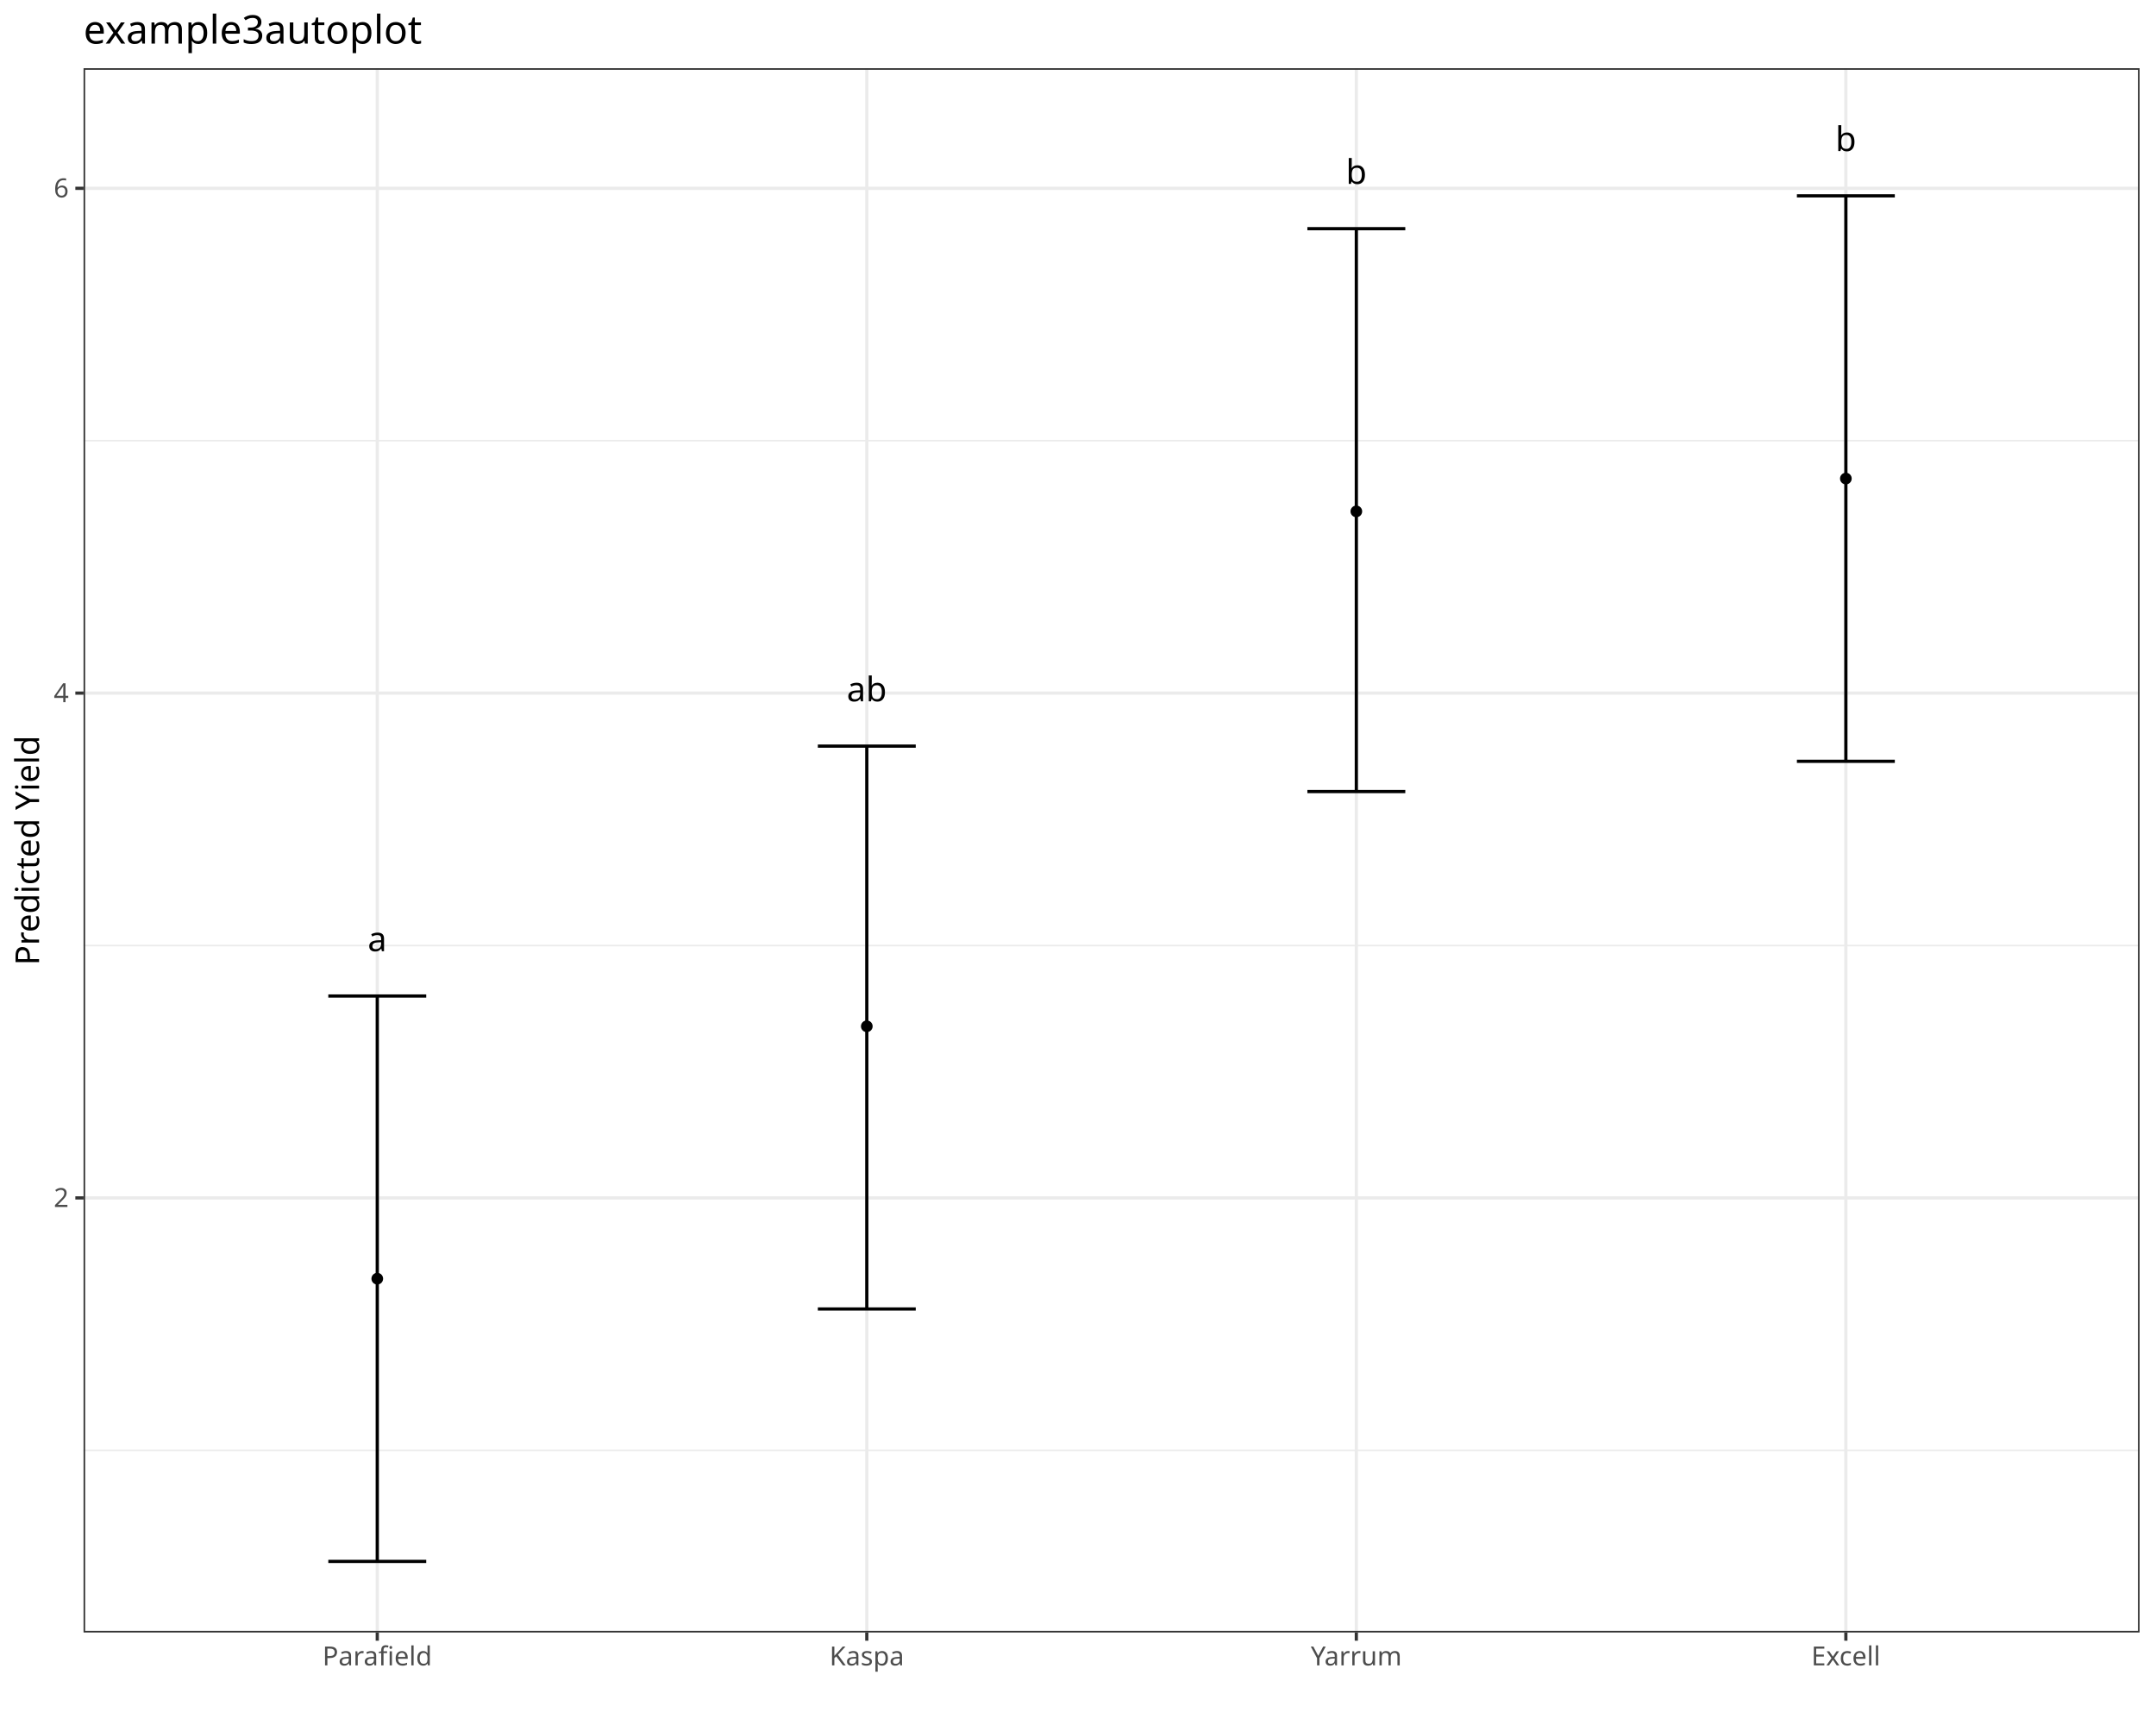
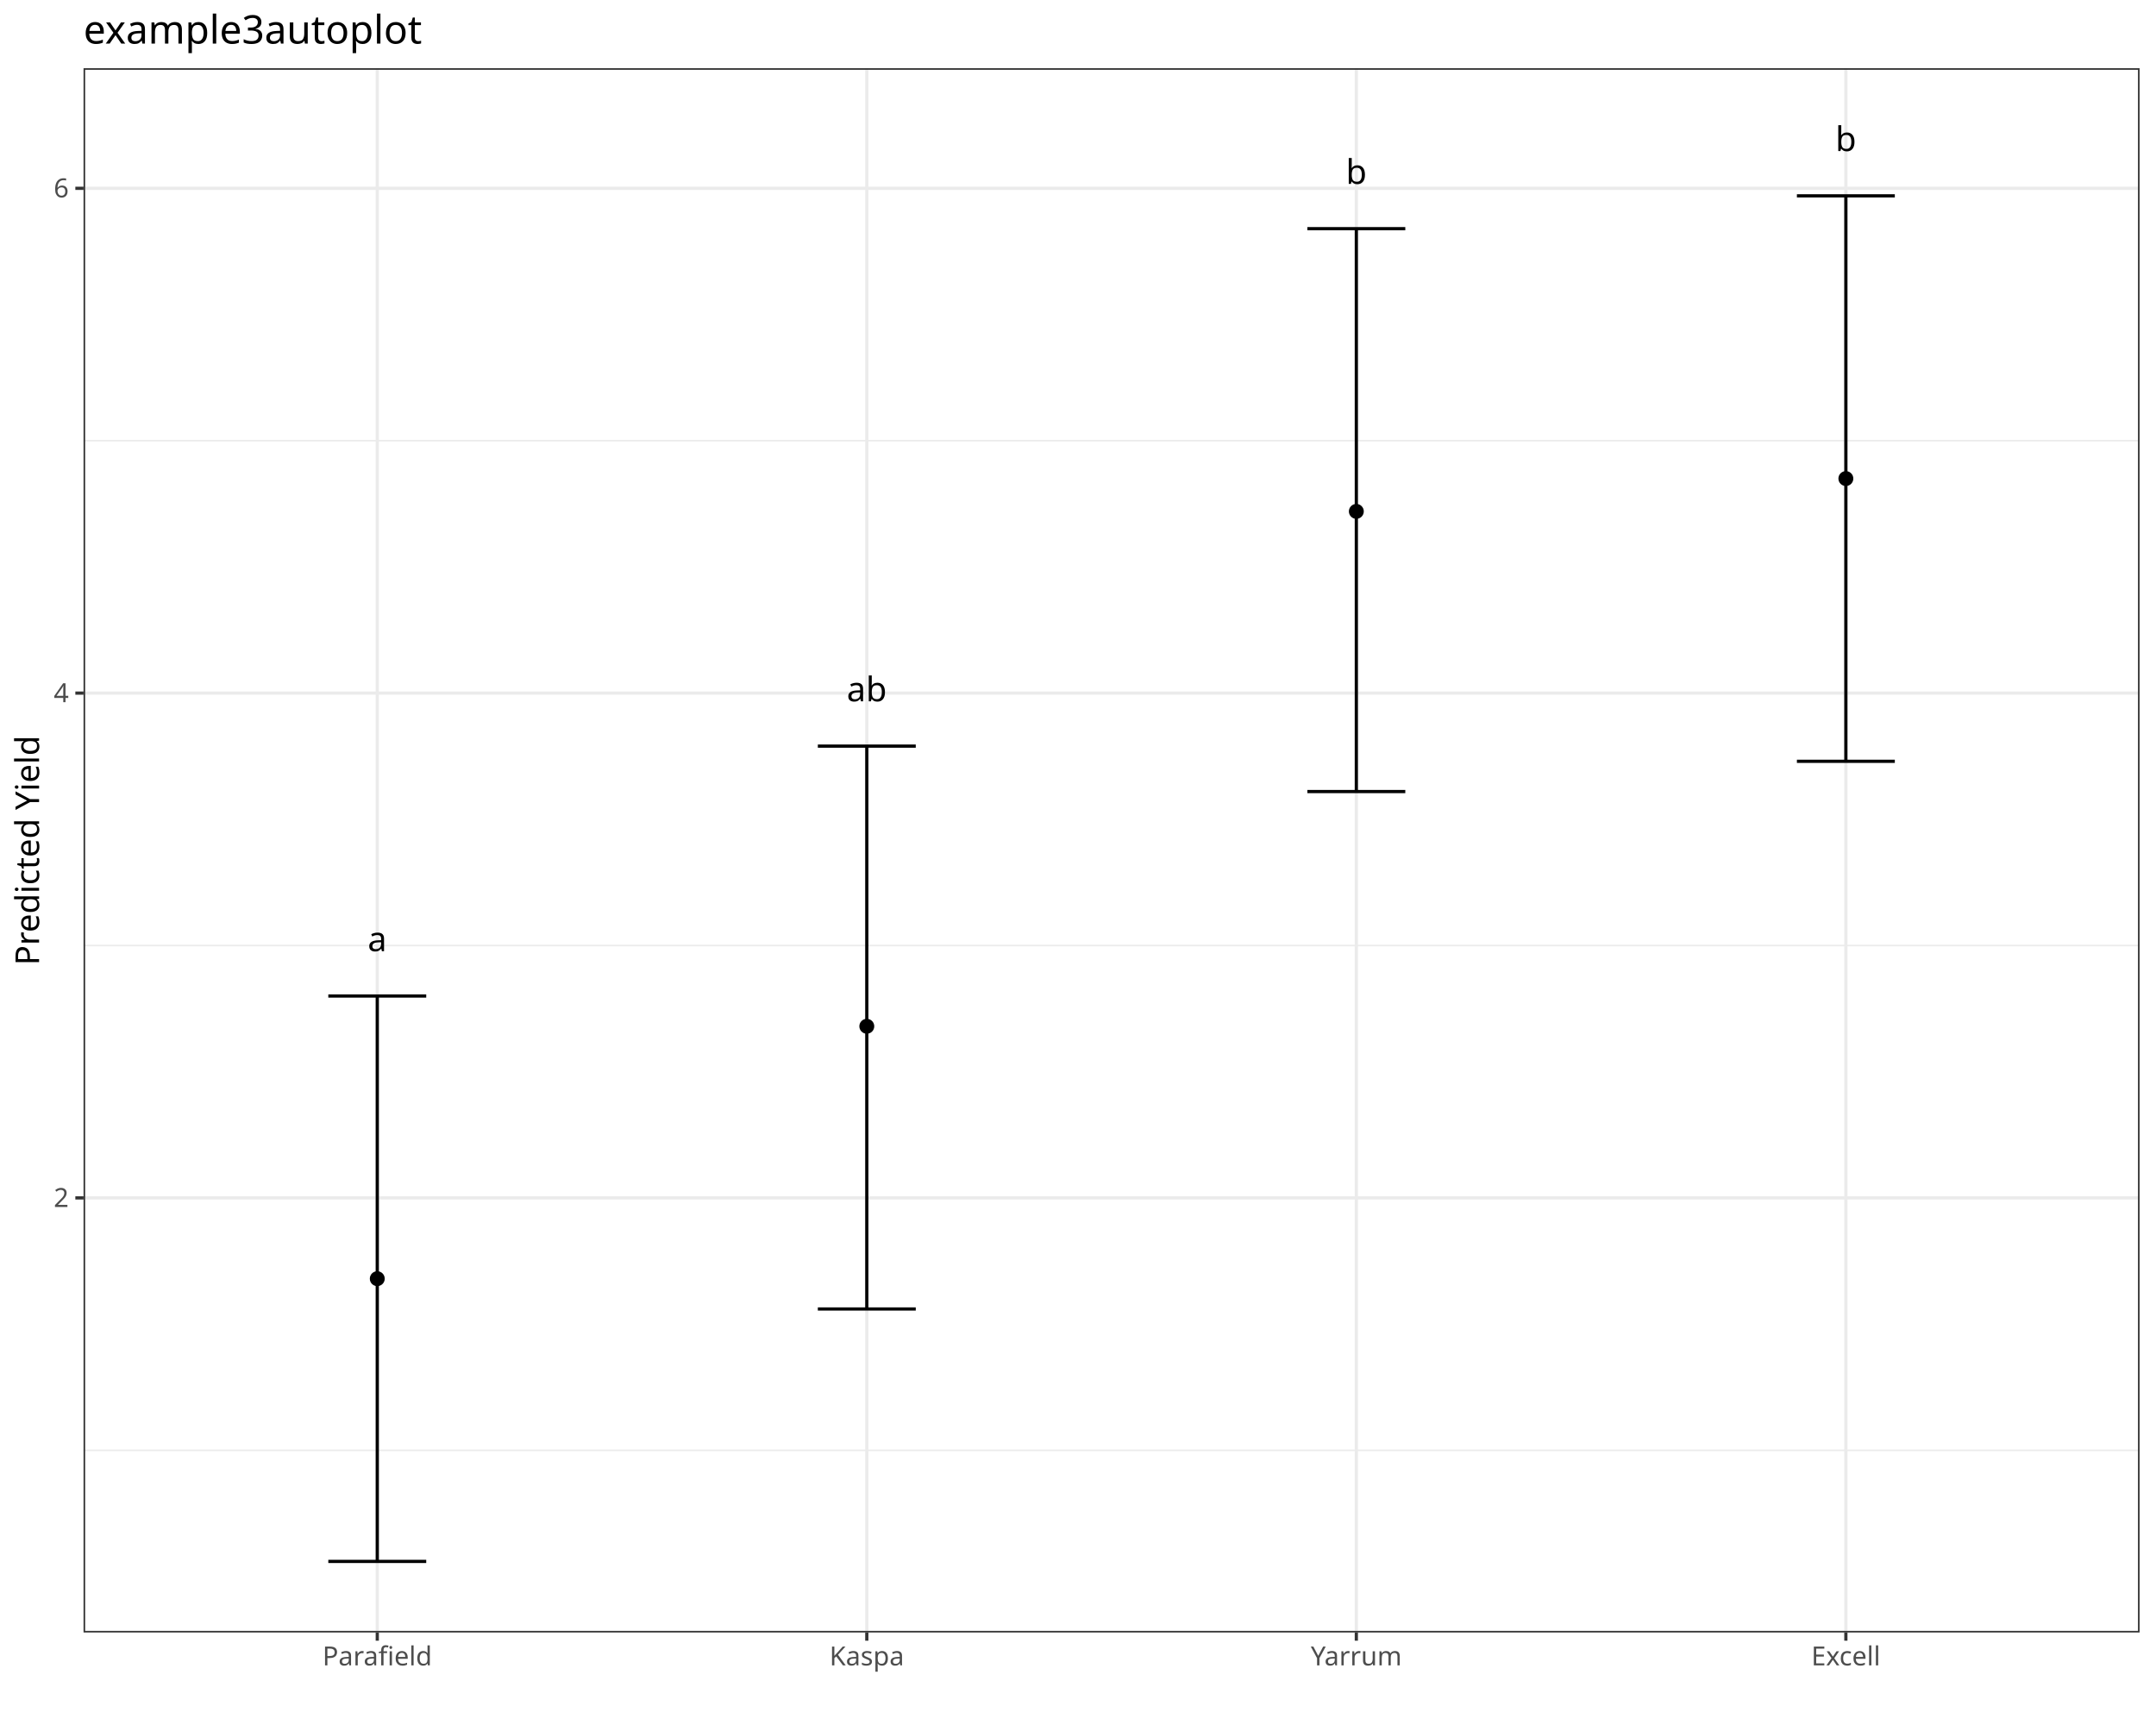
<svg xmlns="http://www.w3.org/2000/svg" class="svglite" data-engine-version="2.0" width="720.00pt" height="576.00pt" viewBox="0 0 720.00 576.00">
  <defs>
    <style type="text/css">
    .svglite line, .svglite polyline, .svglite polygon, .svglite path, .svglite rect, .svglite circle {
      fill: none;
      stroke: #000000;
      stroke-linecap: round;
      stroke-linejoin: round;
      stroke-miterlimit: 10.00;
    }
  </style>
  </defs>
  <rect width="100%" height="100%" style="stroke: none; fill: #FFFFFF;" />
  <defs>
    <clipPath id="cpMC4wMHw3MjAuMDB8MC4wMHw1NzYuMDA=">
      <rect x="0.00" y="0.00" width="720.00" height="576.00" />
    </clipPath>
  </defs>
  <g clip-path="url(#cpMC4wMHw3MjAuMDB8MC4wMHw1NzYuMDA=)">
    <rect x="0.00" y="0.00" width="720.00" height="576.00" style="stroke-width: 1.07; stroke: #FFFFFF; fill: #FFFFFF;" />
  </g>
  <defs>
    <clipPath id="cpMjcuOTB8NzE0LjUyfDIyLjc4fDU0NS4xMQ==">
      <rect x="27.90" y="22.78" width="686.62" height="522.33" />
    </clipPath>
  </defs>
  <g clip-path="url(#cpMjcuOTB8NzE0LjUyfDIyLjc4fDU0NS4xMQ==)">
    <rect x="27.90" y="22.78" width="686.62" height="522.33" style="stroke-width: 1.07; stroke: none; fill: #FFFFFF;" />
    <polyline points="27.90,484.29 714.52,484.29 " style="stroke-width: 0.53; stroke: #EBEBEB; stroke-linecap: butt;" />
    <polyline points="27.90,315.72 714.52,315.72 " style="stroke-width: 0.53; stroke: #EBEBEB; stroke-linecap: butt;" />
    <polyline points="27.90,147.16 714.52,147.16 " style="stroke-width: 0.53; stroke: #EBEBEB; stroke-linecap: butt;" />
    <polyline points="27.90,400.00 714.52,400.00 " style="stroke-width: 1.07; stroke: #EBEBEB; stroke-linecap: butt;" />
    <polyline points="27.90,231.44 714.52,231.44 " style="stroke-width: 1.07; stroke: #EBEBEB; stroke-linecap: butt;" />
    <polyline points="27.90,62.88 714.52,62.88 " style="stroke-width: 1.07; stroke: #EBEBEB; stroke-linecap: butt;" />
    <polyline points="125.99,545.11 125.99,22.78 " style="stroke-width: 1.07; stroke: #EBEBEB; stroke-linecap: butt;" />
    <polyline points="289.47,545.11 289.47,22.78 " style="stroke-width: 1.07; stroke: #EBEBEB; stroke-linecap: butt;" />
    <polyline points="452.95,545.11 452.95,22.78 " style="stroke-width: 1.07; stroke: #EBEBEB; stroke-linecap: butt;" />
    <polyline points="616.43,545.11 616.43,22.78 " style="stroke-width: 1.07; stroke: #EBEBEB; stroke-linecap: butt;" />
+     <circle cx="125.99" cy="426.97" r="2.49" style="stroke-width: 0.71; stroke: none; fill: #000000;" />
+     <circle cx="289.47" cy="342.69" r="2.49" style="stroke-width: 0.71; stroke: none; fill: #000000;" />
+     <circle cx="452.95" cy="170.76" r="2.49" style="stroke-width: 0.71; stroke: none; fill: #000000;" />
+     <circle cx="616.43" cy="159.80" r="2.49" style="stroke-width: 0.71; stroke: none; fill: #000000;" />
    <polyline points="109.64,332.58 142.34,332.58 " style="stroke-width: 1.07; stroke-linecap: butt;" />
    <polyline points="125.99,332.58 125.99,521.37 " style="stroke-width: 1.07; stroke-linecap: butt;" />
    <polyline points="109.64,521.37 142.34,521.37 " style="stroke-width: 1.07; stroke-linecap: butt;" />
    <polyline points="273.12,249.14 305.82,249.14 " style="stroke-width: 1.07; stroke-linecap: butt;" />
    <polyline points="289.47,249.14 289.47,437.09 " style="stroke-width: 1.07; stroke-linecap: butt;" />
    <polyline points="273.12,437.09 305.82,437.09 " style="stroke-width: 1.07; stroke-linecap: butt;" />
    <polyline points="436.60,76.36 469.30,76.36 " style="stroke-width: 1.07; stroke-linecap: butt;" />
    <polyline points="452.95,76.36 452.95,264.31 " style="stroke-width: 1.07; stroke-linecap: butt;" />
    <polyline points="436.60,264.31 469.30,264.31 " style="stroke-width: 1.07; stroke-linecap: butt;" />
    <polyline points="600.08,65.40 632.78,65.40 " style="stroke-width: 1.07; stroke-linecap: butt;" />
    <polyline points="616.43,65.40 616.43,254.20 " style="stroke-width: 1.07; stroke-linecap: butt;" />
    <polyline points="600.08,254.20 632.78,254.20 " style="stroke-width: 1.07; stroke-linecap: butt;" />
    <text x="125.99" y="317.62" text-anchor="middle" style="font-size: 11.38px; font-family: sans;" textLength="6.33px" lengthAdjust="spacingAndGlyphs">a</text>
    <text x="289.47" y="234.18" text-anchor="middle" style="font-size: 11.38px; font-family: sans;" textLength="12.66px" lengthAdjust="spacingAndGlyphs">ab</text>
    <text x="452.95" y="61.40" text-anchor="middle" style="font-size: 11.38px; font-family: sans;" textLength="6.33px" lengthAdjust="spacingAndGlyphs">b</text>
    <text x="616.43" y="50.44" text-anchor="middle" style="font-size: 11.38px; font-family: sans;" textLength="6.33px" lengthAdjust="spacingAndGlyphs">b</text>
-     <circle cx="125.99" cy="426.97" r="1.95" style="stroke-width: 0.71; stroke: none; fill: #000000;" />
-     <circle cx="289.47" cy="342.69" r="1.95" style="stroke-width: 0.71; stroke: none; fill: #000000;" />
-     <circle cx="452.95" cy="170.76" r="1.95" style="stroke-width: 0.71; stroke: none; fill: #000000;" />
-     <circle cx="616.43" cy="159.80" r="1.95" style="stroke-width: 0.71; stroke: none; fill: #000000;" />
    <rect x="27.90" y="22.78" width="686.62" height="522.33" style="stroke-width: 1.07; stroke: #333333;" />
  </g>
  <g clip-path="url(#cpMC4wMHw3MjAuMDB8MC4wMHw1NzYuMDA=)">
    <text x="22.97" y="403.03" text-anchor="end" style="font-size: 8.80px; fill: #4D4D4D; font-family: sans;" textLength="4.89px" lengthAdjust="spacingAndGlyphs">2</text>
    <text x="22.97" y="234.47" text-anchor="end" style="font-size: 8.80px; fill: #4D4D4D; font-family: sans;" textLength="4.89px" lengthAdjust="spacingAndGlyphs">4</text>
    <text x="22.97" y="65.90" text-anchor="end" style="font-size: 8.80px; fill: #4D4D4D; font-family: sans;" textLength="4.89px" lengthAdjust="spacingAndGlyphs">6</text>
    <polyline points="25.16,400.00 27.90,400.00 " style="stroke-width: 1.07; stroke: #333333; stroke-linecap: butt;" />
    <polyline points="25.16,231.44 27.90,231.44 " style="stroke-width: 1.07; stroke: #333333; stroke-linecap: butt;" />
    <polyline points="25.16,62.88 27.90,62.88 " style="stroke-width: 1.07; stroke: #333333; stroke-linecap: butt;" />
    <polyline points="125.99,547.85 125.99,545.11 " style="stroke-width: 1.07; stroke: #333333; stroke-linecap: butt;" />
    <polyline points="289.47,547.85 289.47,545.11 " style="stroke-width: 1.07; stroke: #333333; stroke-linecap: butt;" />
    <polyline points="452.95,547.85 452.95,545.11 " style="stroke-width: 1.07; stroke: #333333; stroke-linecap: butt;" />
    <polyline points="616.43,547.85 616.43,545.11 " style="stroke-width: 1.07; stroke: #333333; stroke-linecap: butt;" />
    <text x="125.99" y="556.10" text-anchor="middle" style="font-size: 8.80px; fill: #4D4D4D; font-family: sans;" textLength="34.73px" lengthAdjust="spacingAndGlyphs">Parafield</text>
    <text x="289.47" y="556.10" text-anchor="middle" style="font-size: 8.80px; fill: #4D4D4D; font-family: sans;" textLength="24.96px" lengthAdjust="spacingAndGlyphs">Kaspa</text>
    <text x="452.95" y="556.10" text-anchor="middle" style="font-size: 8.80px; fill: #4D4D4D; font-family: sans;" textLength="28.86px" lengthAdjust="spacingAndGlyphs">Yarrum</text>
    <text x="616.43" y="556.10" text-anchor="middle" style="font-size: 8.80px; fill: #4D4D4D; font-family: sans;" textLength="23.48px" lengthAdjust="spacingAndGlyphs">Excell</text>
    <text transform="translate(13.05,283.95) rotate(-90)" text-anchor="middle" style="font-size: 11.00px; font-family: sans;" textLength="73.99px" lengthAdjust="spacingAndGlyphs">Predicted Yield</text>
    <text x="27.90" y="14.56" style="font-size: 13.20px; font-family: sans;" textLength="104.22px" lengthAdjust="spacingAndGlyphs">example3autoplot</text>
  </g>
</svg>
